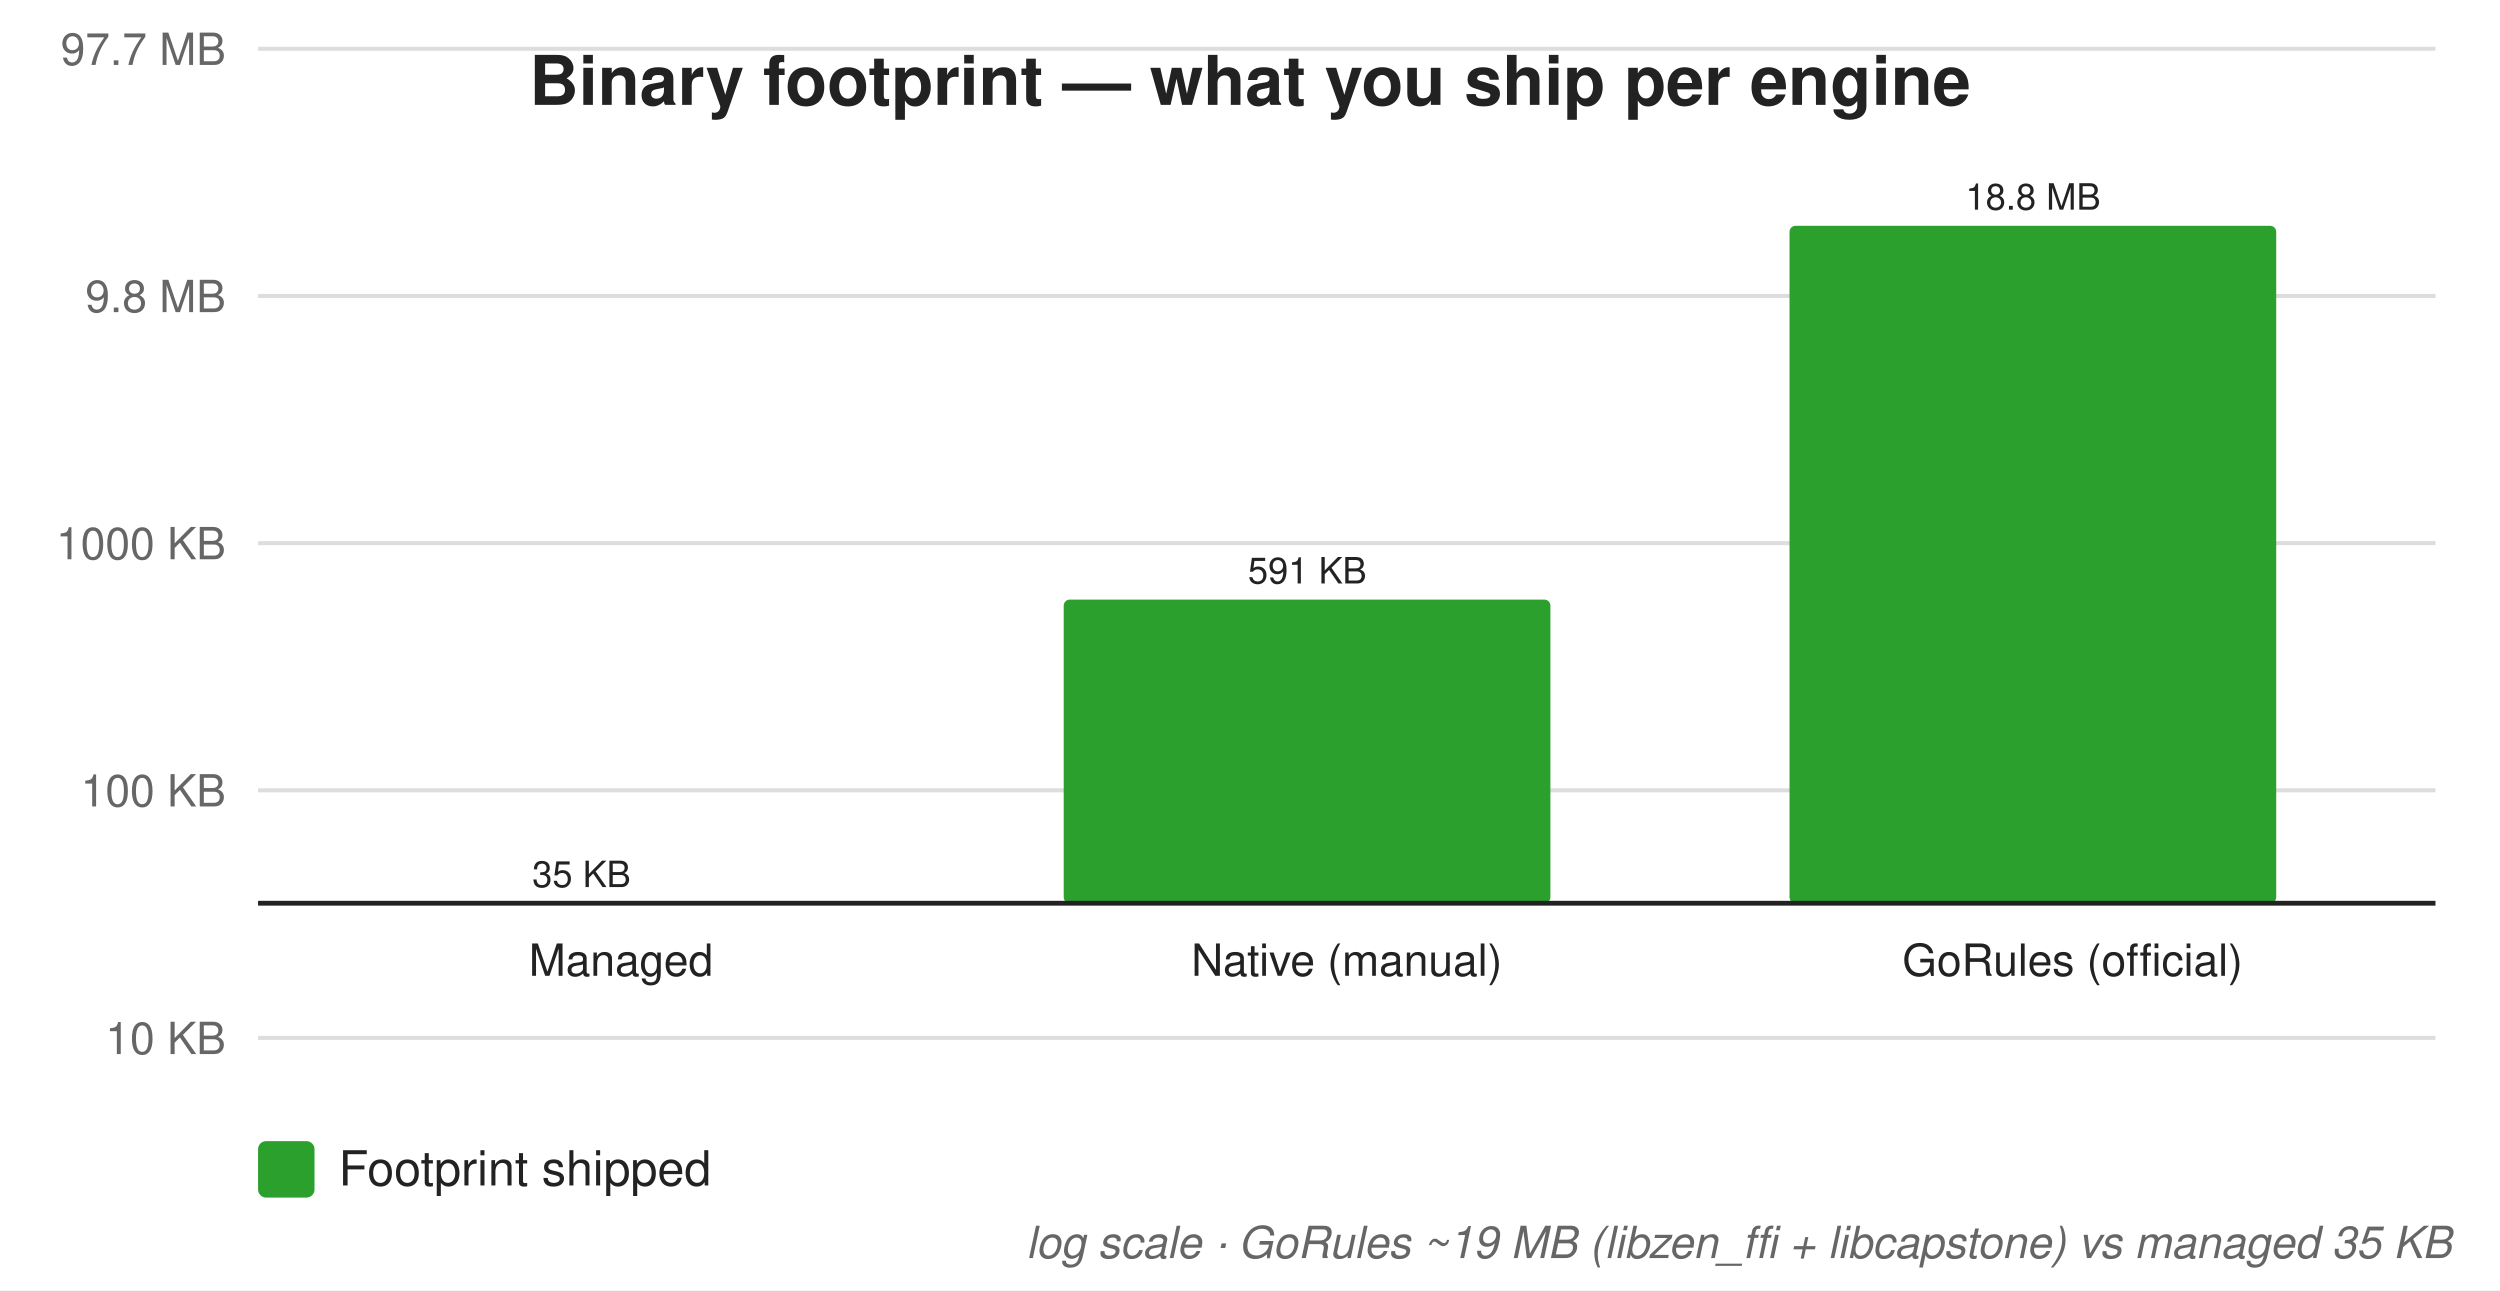
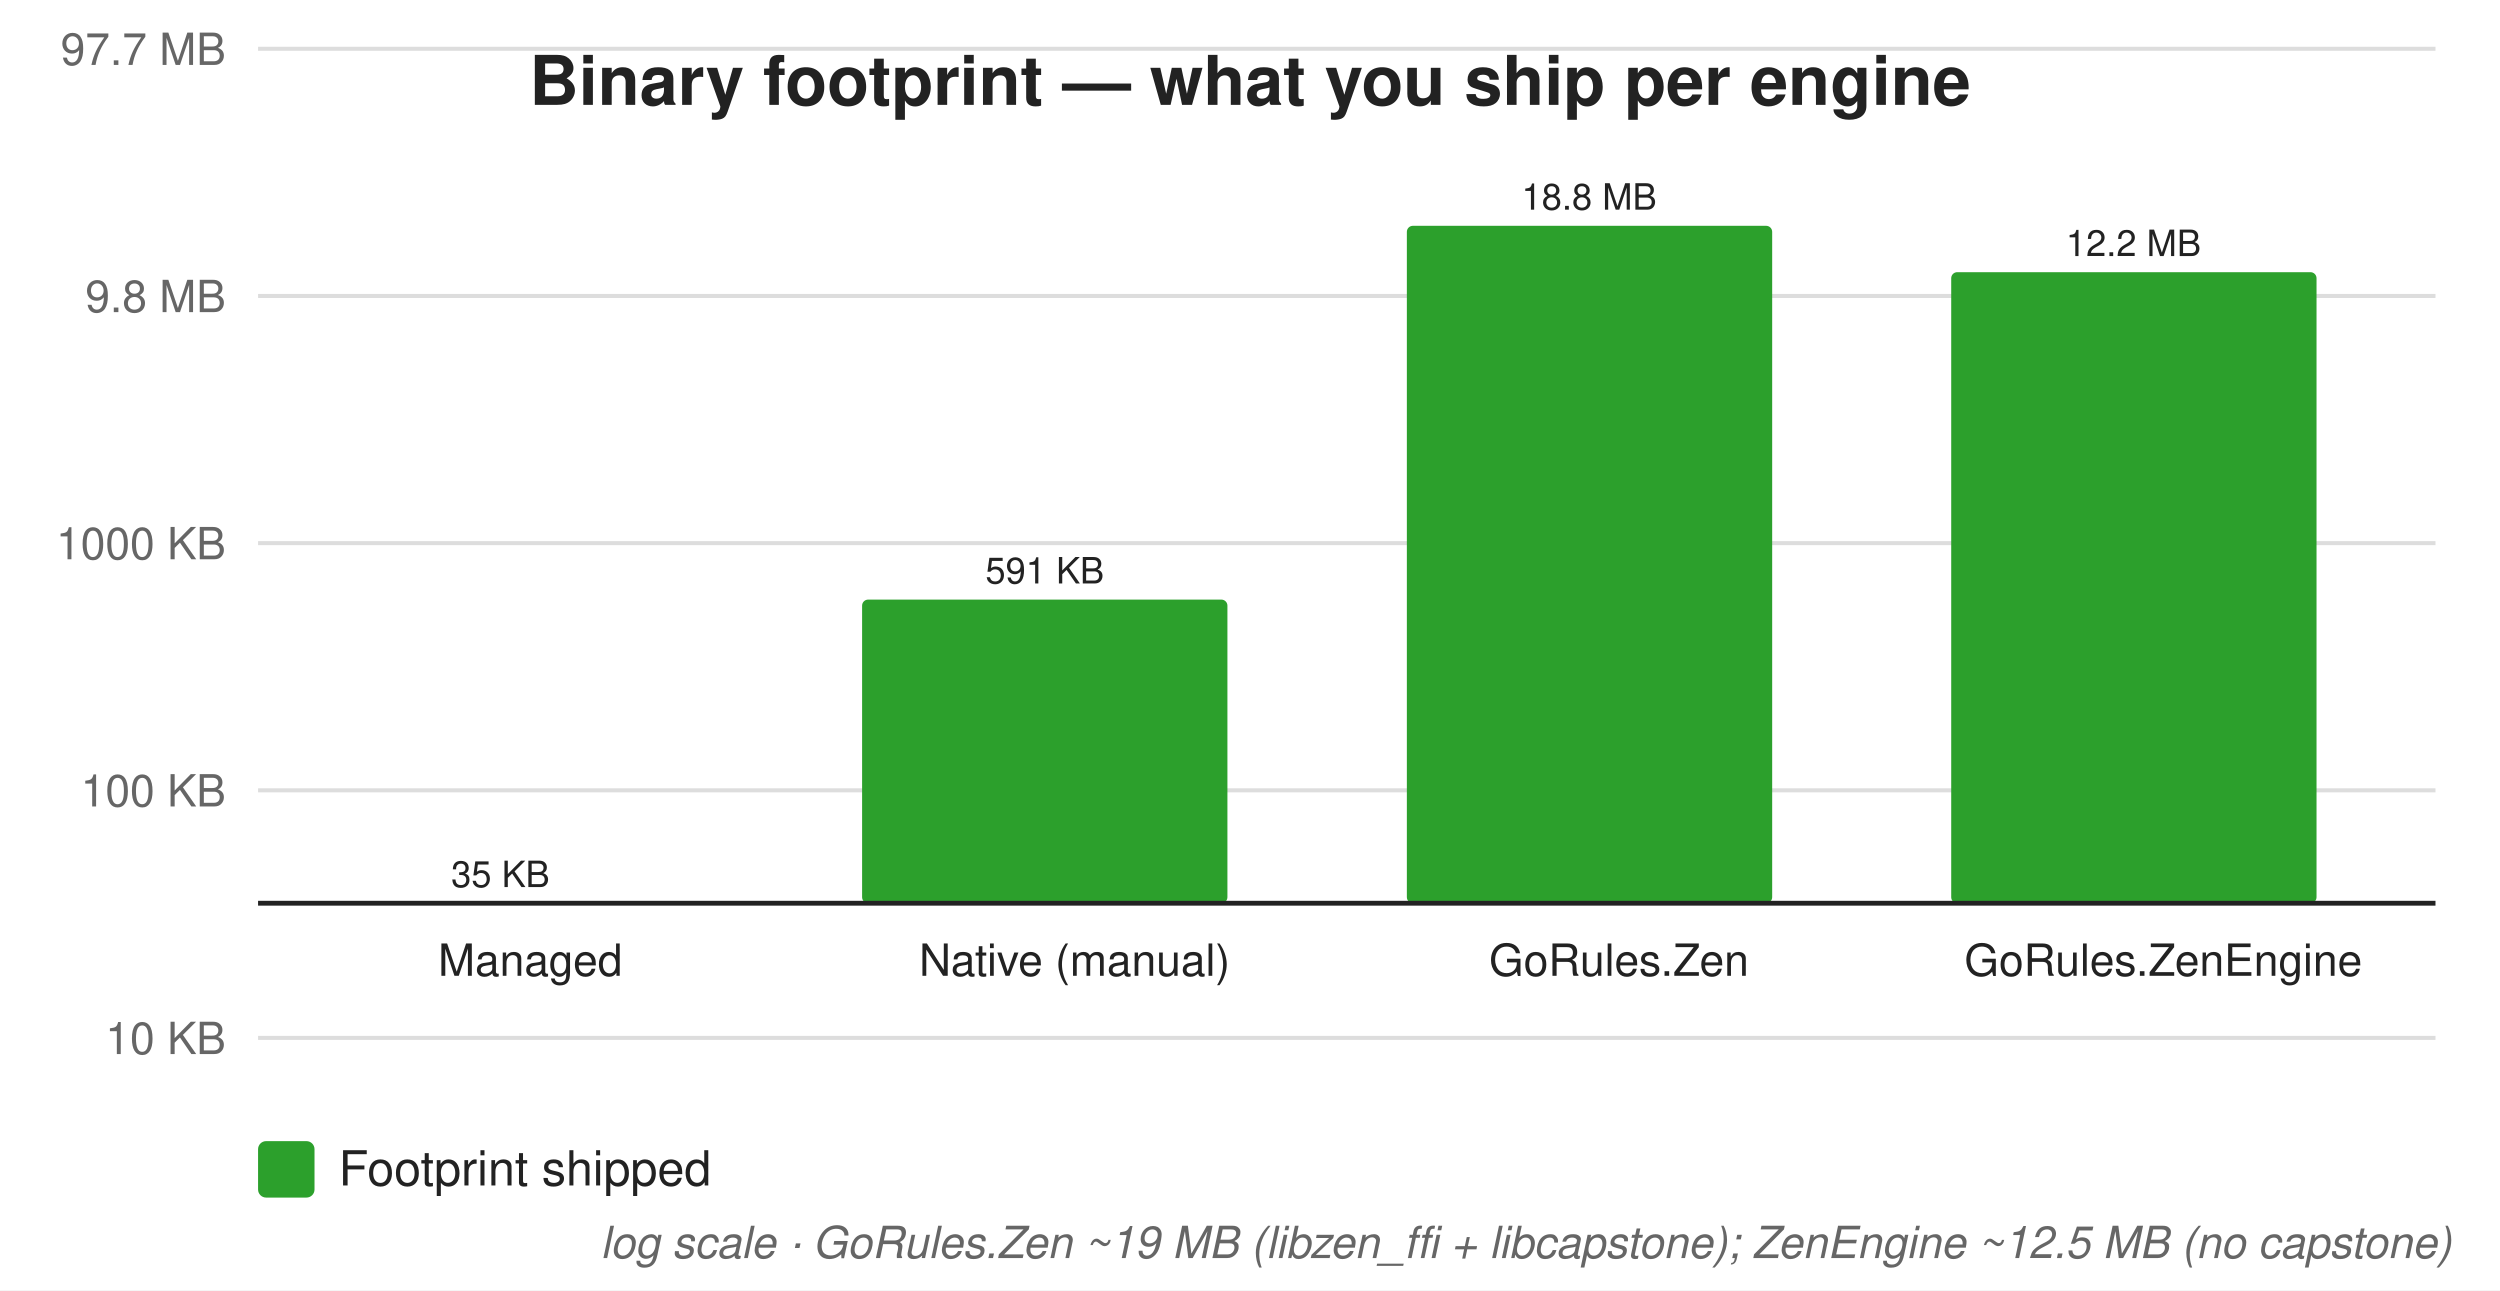
<svg xmlns="http://www.w3.org/2000/svg" width="620" height="320" viewBox="0 0 620 320" font-family="Segoe UI,Helvetica,Arial,sans-serif">
  <rect width="620" height="320" fill="#ffffff" />
  <text x="310" y="26" text-anchor="middle" font-size="17" font-weight="600" fill="#222222">Binary footprint — what you ship per engine</text>
  <line x1="64" y1="257.4" x2="604" y2="257.4" stroke="#dddddd" stroke-width="1" />
  <text x="56" y="261.4" text-anchor="end" font-size="11" fill="#666666">10 KB</text>
  <line x1="64" y1="196.0" x2="604" y2="196.0" stroke="#dddddd" stroke-width="1" />
  <text x="56" y="200.0" text-anchor="end" font-size="11" fill="#666666">100 KB</text>
  <line x1="64" y1="134.7" x2="604" y2="134.7" stroke="#dddddd" stroke-width="1" />
  <text x="56" y="138.7" text-anchor="end" font-size="11" fill="#666666">1000 KB</text>
  <line x1="64" y1="73.4" x2="604" y2="73.4" stroke="#dddddd" stroke-width="1" />
  <text x="56" y="77.4" text-anchor="end" font-size="11" fill="#666666">9.8 MB</text>
  <line x1="64" y1="12.1" x2="604" y2="12.1" stroke="#dddddd" stroke-width="1" />
  <text x="56" y="16.1" text-anchor="end" font-size="11" fill="#666666">97.7 MB</text>
-   <rect x="83.8" y="224.0" width="120.7" height="0.0" fill="#2ca02c" rx="1.5" />
-   <text x="144.2" y="220.0" text-anchor="middle" font-size="9" fill="#222222">35 KB</text>
-   <text x="154.0" y="242.0" text-anchor="middle" font-size="11" fill="#222222">Managed</text>
-   <rect x="263.8" y="148.7" width="120.7" height="75.3" fill="#2ca02c" rx="1.5" />
-   <text x="324.2" y="144.7" text-anchor="middle" font-size="9" fill="#222222">591 KB</text>
-   <text x="334.0" y="242.0" text-anchor="middle" font-size="11" fill="#222222">Native (manual)</text>
-   <rect x="443.8" y="56.0" width="120.7" height="168.0" fill="#2ca02c" rx="1.5" />
-   <text x="504.2" y="52.0" text-anchor="middle" font-size="9" fill="#222222">18.8 MB</text>
-   <text x="514.0" y="242.0" text-anchor="middle" font-size="11" fill="#222222">GoRules (official)</text>
+   <rect x="78.8" y="224.0" width="90.6" height="0.0" fill="#2ca02c" rx="1.5" />
+   <text x="124.1" y="220.0" text-anchor="middle" font-size="9" fill="#222222">35 KB</text>
+   <text x="131.5" y="242.0" text-anchor="middle" font-size="11" fill="#222222">Managed</text>
+   <rect x="213.8" y="148.7" width="90.6" height="75.3" fill="#2ca02c" rx="1.5" />
+   <text x="259.1" y="144.7" text-anchor="middle" font-size="9" fill="#222222">591 KB</text>
+   <text x="266.5" y="242.0" text-anchor="middle" font-size="11" fill="#222222">Native (manual)</text>
+   <rect x="348.9" y="56.0" width="90.6" height="168.0" fill="#2ca02c" rx="1.5" />
+   <text x="394.1" y="52.0" text-anchor="middle" font-size="9" fill="#222222">18.8 MB</text>
+   <text x="401.5" y="242.0" text-anchor="middle" font-size="11" fill="#222222">GoRules.Zen</text>
+   <rect x="483.9" y="67.5" width="90.6" height="156.5" fill="#2ca02c" rx="1.5" />
+   <text x="529.1" y="63.5" text-anchor="middle" font-size="9" fill="#222222">12.2 MB</text>
+   <text x="536.5" y="242.0" text-anchor="middle" font-size="11" fill="#222222">GoRules.ZenEngine</text>
  <line x1="64" y1="224" x2="604" y2="224" stroke="#222222" stroke-width="1.2" />
  <rect x="64" y="283" width="14" height="14" fill="#2ca02c" rx="2" />
  <text x="84" y="294" font-size="12" fill="#222222">Footprint shipped</text>
-   <text x="608" y="312" text-anchor="end" font-size="11" font-style="italic" fill="#666666">log scale · GoRules ~19 MB (libzen_ffi + libcapstone) vs managed 35 KB</text>
+   <text x="608" y="312" text-anchor="end" font-size="11" font-style="italic" fill="#666666">log scale · GoRules.Zen ~19 MB (libzen_ffi + libcapstone); ZenEngine ~12.5 MB (no capstone)</text>
</svg>
